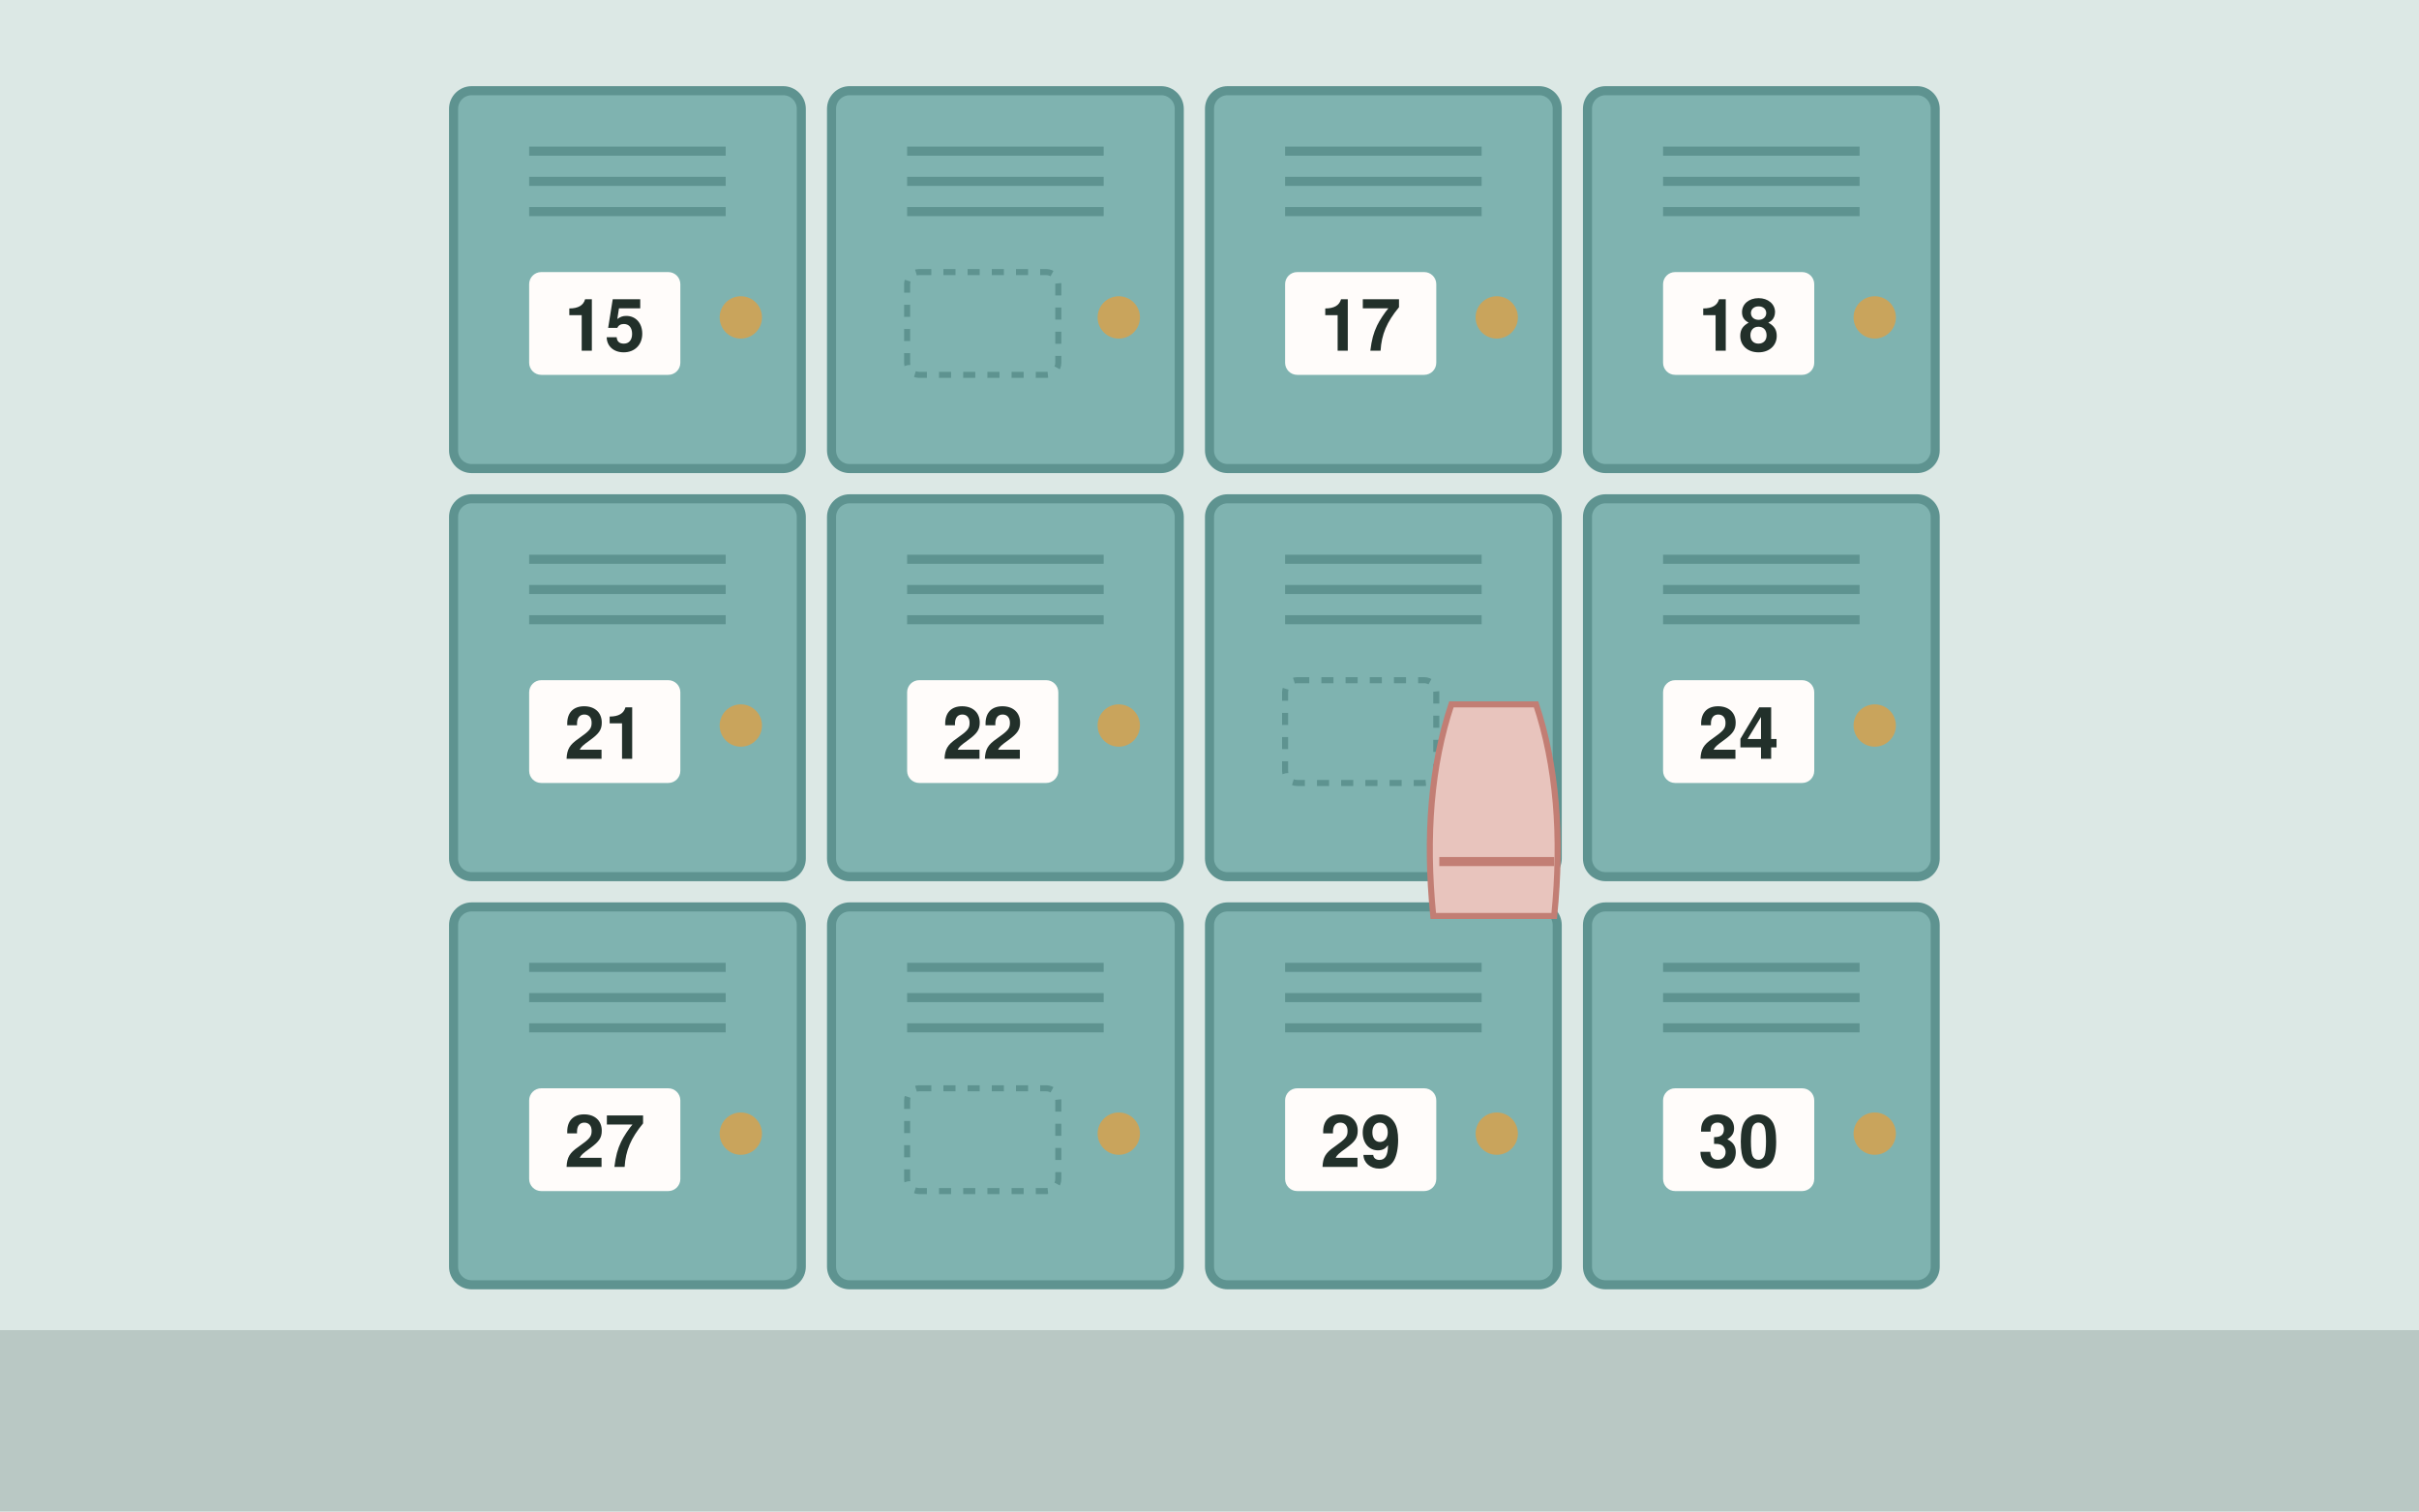
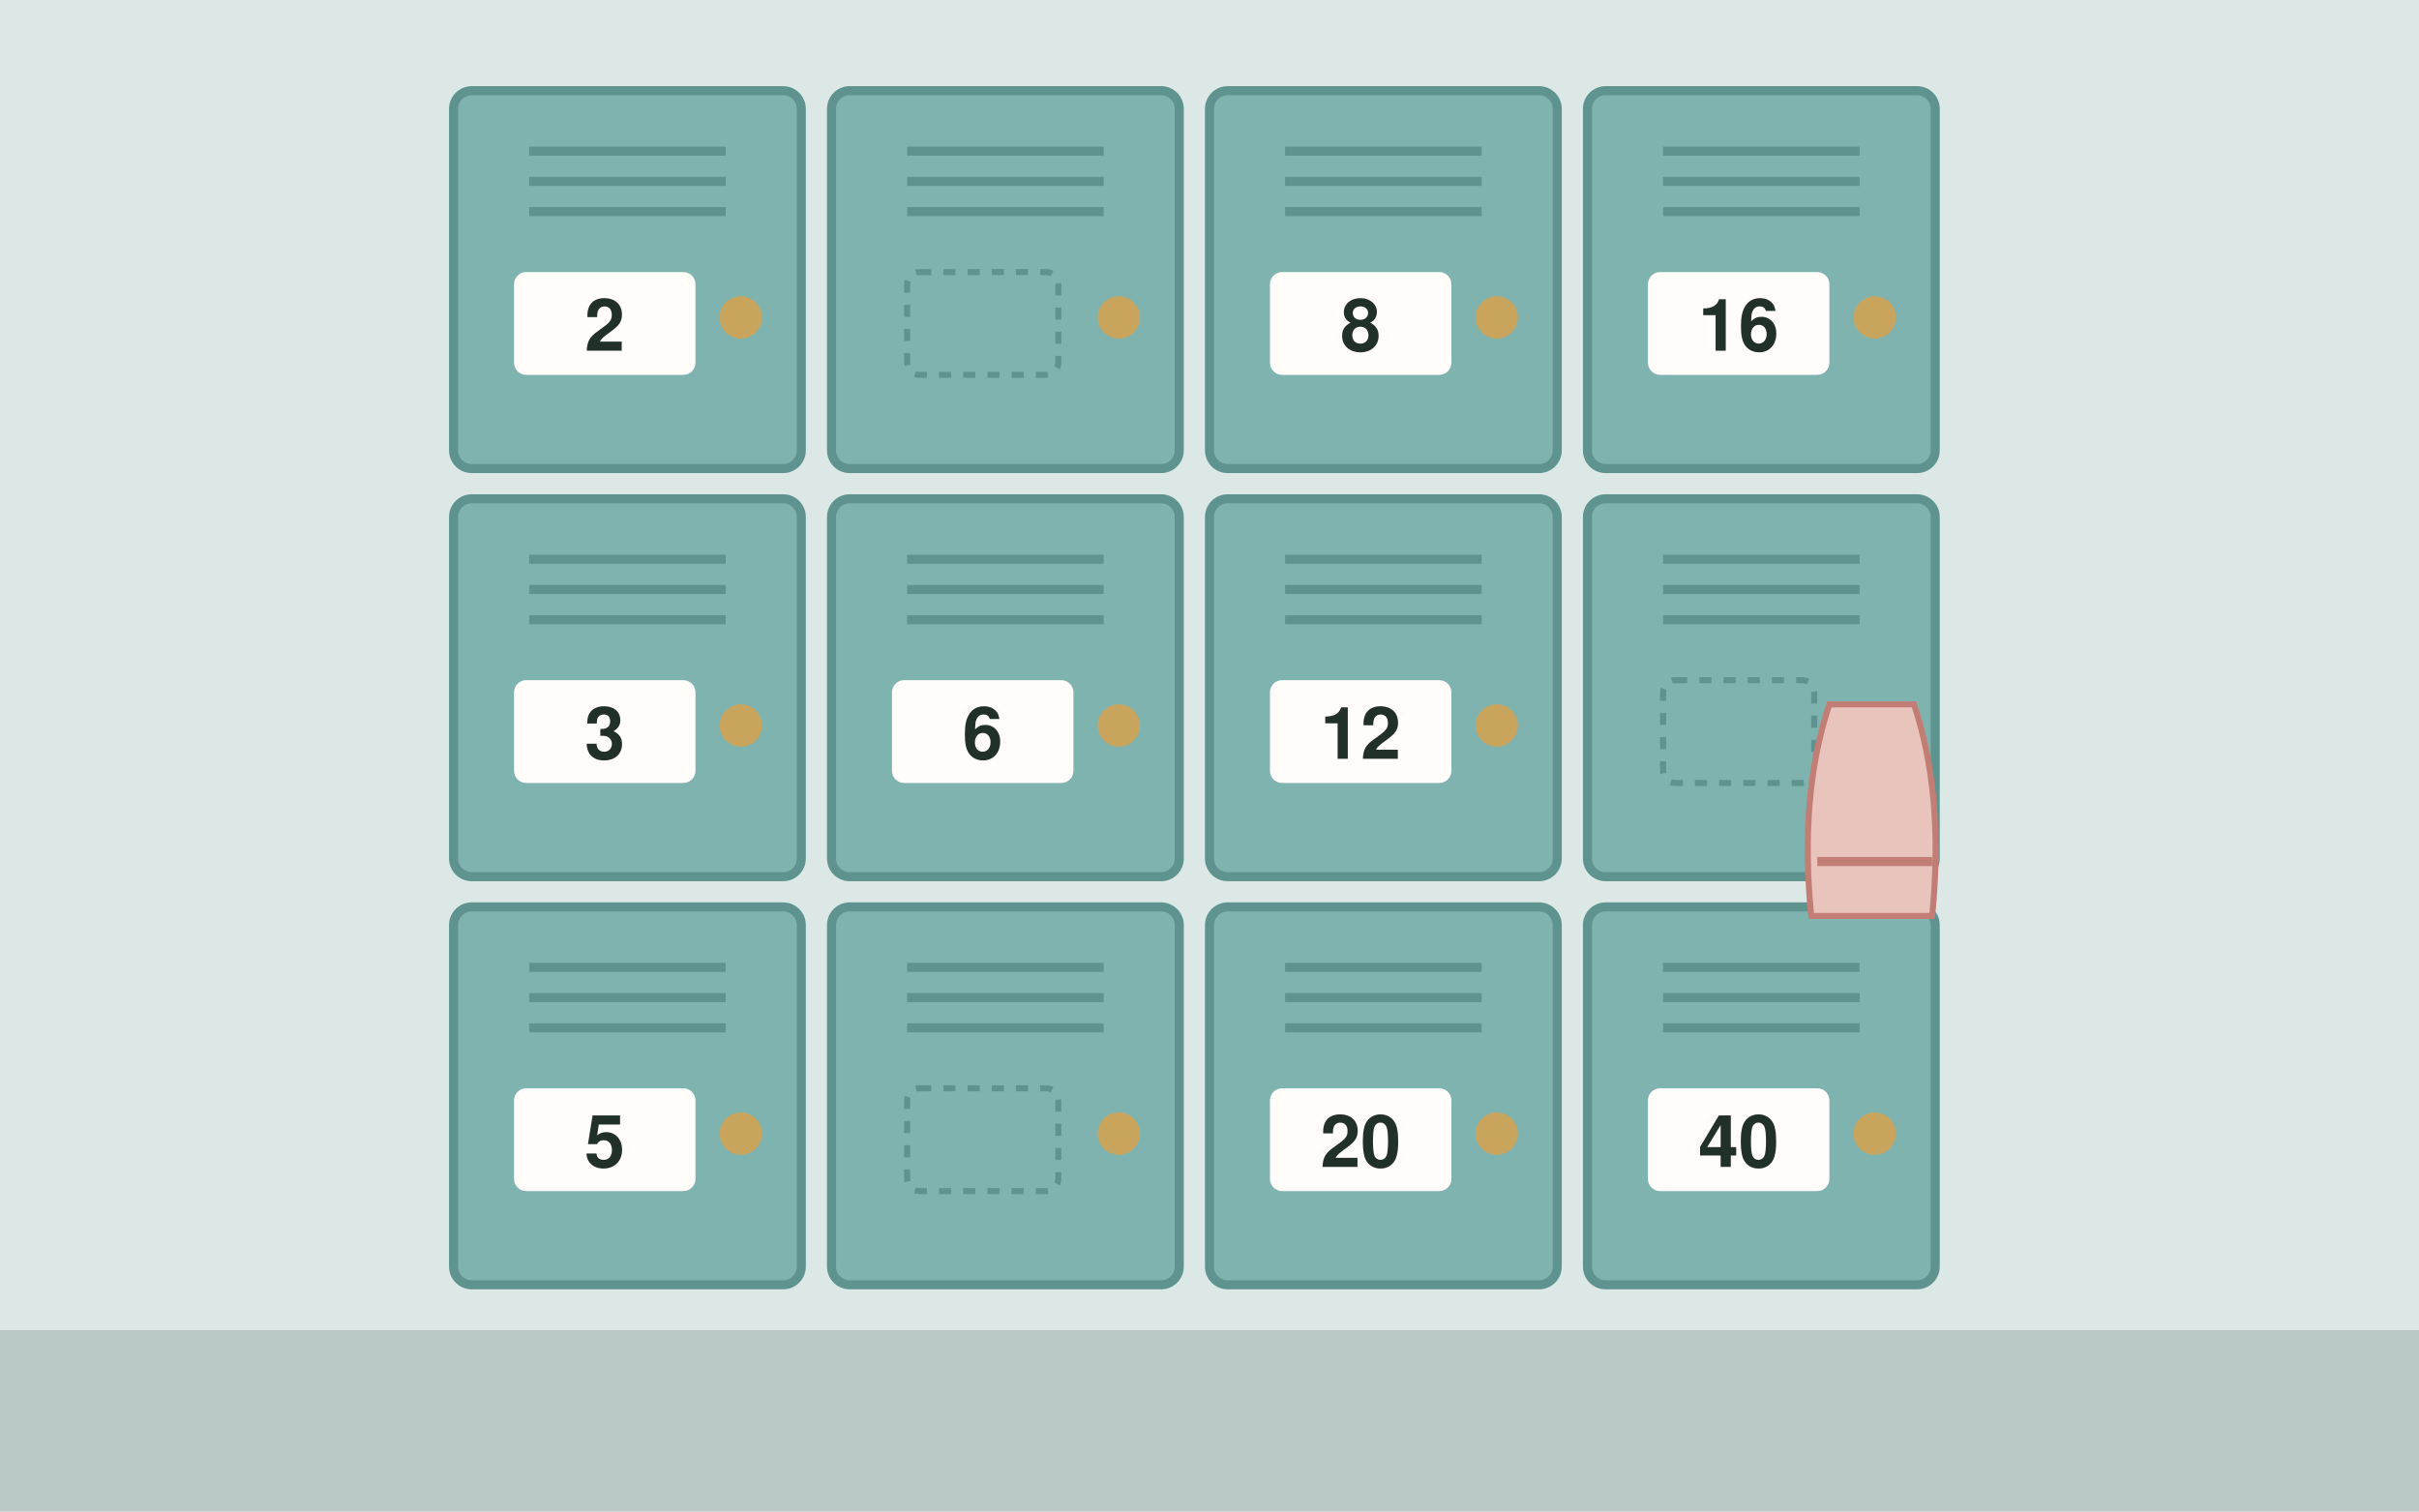
<svg xmlns="http://www.w3.org/2000/svg" viewBox="0 0 800 500" font-family="Georgia, 'Times New Roman', serif">
  <rect width="800" height="500" fill="#DCE8E5" />
  <rect y="440" width="800" height="60" fill="#B9C8C4" />
  <rect x="150" y="30" width="115" height="125" rx="6" fill="#7FB3B0" stroke="#5E9390" stroke-width="3" />
  <path d="M175 50h65" stroke="#5E9390" stroke-width="3" />
  <path d="M175 60h65" stroke="#5E9390" stroke-width="3" />
  <path d="M175 70h65" stroke="#5E9390" stroke-width="3" />
  <circle cx="245" cy="105" r="7" fill="#C9A45C" />
-   <rect x="175" y="90" width="50" height="34" rx="4" fill="#FFFCFA" />
-   <text x="200" y="116" text-anchor="middle" font-size="24" font-weight="bold" fill="#22302A" font-family="Helvetica, Arial, sans-serif">15</text>
+   <rect x="170" y="90" width="60" height="34" rx="4" fill="#FFFCFA" />
+   <text x="200" y="116" text-anchor="middle" font-size="24" font-weight="bold" fill="#22302A" font-family="Helvetica, Arial, sans-serif">2</text>
  <rect x="275" y="30" width="115" height="125" rx="6" fill="#7FB3B0" stroke="#5E9390" stroke-width="3" />
  <path d="M300 50h65" stroke="#5E9390" stroke-width="3" />
  <path d="M300 60h65" stroke="#5E9390" stroke-width="3" />
  <path d="M300 70h65" stroke="#5E9390" stroke-width="3" />
  <circle cx="370" cy="105" r="7" fill="#C9A45C" />
  <rect x="300" y="90" width="50" height="34" rx="4" fill="none" stroke="#5E9390" stroke-width="2" stroke-dasharray="4 4" />
  <rect x="400" y="30" width="115" height="125" rx="6" fill="#7FB3B0" stroke="#5E9390" stroke-width="3" />
  <path d="M425 50h65" stroke="#5E9390" stroke-width="3" />
  <path d="M425 60h65" stroke="#5E9390" stroke-width="3" />
  <path d="M425 70h65" stroke="#5E9390" stroke-width="3" />
  <circle cx="495" cy="105" r="7" fill="#C9A45C" />
-   <rect x="425" y="90" width="50" height="34" rx="4" fill="#FFFCFA" />
-   <text x="450" y="116" text-anchor="middle" font-size="24" font-weight="bold" fill="#22302A" font-family="Helvetica, Arial, sans-serif">17</text>
+   <rect x="420" y="90" width="60" height="34" rx="4" fill="#FFFCFA" />
+   <text x="450" y="116" text-anchor="middle" font-size="24" font-weight="bold" fill="#22302A" font-family="Helvetica, Arial, sans-serif">8</text>
  <rect x="525" y="30" width="115" height="125" rx="6" fill="#7FB3B0" stroke="#5E9390" stroke-width="3" />
  <path d="M550 50h65" stroke="#5E9390" stroke-width="3" />
  <path d="M550 60h65" stroke="#5E9390" stroke-width="3" />
  <path d="M550 70h65" stroke="#5E9390" stroke-width="3" />
  <circle cx="620" cy="105" r="7" fill="#C9A45C" />
-   <rect x="550" y="90" width="50" height="34" rx="4" fill="#FFFCFA" />
-   <text x="575" y="116" text-anchor="middle" font-size="24" font-weight="bold" fill="#22302A" font-family="Helvetica, Arial, sans-serif">18</text>
+   <rect x="545" y="90" width="60" height="34" rx="4" fill="#FFFCFA" />
+   <text x="575" y="116" text-anchor="middle" font-size="24" font-weight="bold" fill="#22302A" font-family="Helvetica, Arial, sans-serif">16</text>
  <rect x="150" y="165" width="115" height="125" rx="6" fill="#7FB3B0" stroke="#5E9390" stroke-width="3" />
  <path d="M175 185h65" stroke="#5E9390" stroke-width="3" />
  <path d="M175 195h65" stroke="#5E9390" stroke-width="3" />
  <path d="M175 205h65" stroke="#5E9390" stroke-width="3" />
  <circle cx="245" cy="240" r="7" fill="#C9A45C" />
-   <rect x="175" y="225" width="50" height="34" rx="4" fill="#FFFCFA" />
-   <text x="200" y="251" text-anchor="middle" font-size="24" font-weight="bold" fill="#22302A" font-family="Helvetica, Arial, sans-serif">21</text>
+   <rect x="170" y="225" width="60" height="34" rx="4" fill="#FFFCFA" />
+   <text x="200" y="251" text-anchor="middle" font-size="24" font-weight="bold" fill="#22302A" font-family="Helvetica, Arial, sans-serif">3</text>
  <rect x="275" y="165" width="115" height="125" rx="6" fill="#7FB3B0" stroke="#5E9390" stroke-width="3" />
  <path d="M300 185h65" stroke="#5E9390" stroke-width="3" />
  <path d="M300 195h65" stroke="#5E9390" stroke-width="3" />
  <path d="M300 205h65" stroke="#5E9390" stroke-width="3" />
  <circle cx="370" cy="240" r="7" fill="#C9A45C" />
-   <rect x="300" y="225" width="50" height="34" rx="4" fill="#FFFCFA" />
-   <text x="325" y="251" text-anchor="middle" font-size="24" font-weight="bold" fill="#22302A" font-family="Helvetica, Arial, sans-serif">22</text>
+   <rect x="295" y="225" width="60" height="34" rx="4" fill="#FFFCFA" />
+   <text x="325" y="251" text-anchor="middle" font-size="24" font-weight="bold" fill="#22302A" font-family="Helvetica, Arial, sans-serif">6</text>
  <rect x="400" y="165" width="115" height="125" rx="6" fill="#7FB3B0" stroke="#5E9390" stroke-width="3" />
  <path d="M425 185h65" stroke="#5E9390" stroke-width="3" />
  <path d="M425 195h65" stroke="#5E9390" stroke-width="3" />
  <path d="M425 205h65" stroke="#5E9390" stroke-width="3" />
  <circle cx="495" cy="240" r="7" fill="#C9A45C" />
-   <rect x="425" y="225" width="50" height="34" rx="4" fill="none" stroke="#5E9390" stroke-width="2" stroke-dasharray="4 4" />
+   <rect x="420" y="225" width="60" height="34" rx="4" fill="#FFFCFA" />
+   <text x="450" y="251" text-anchor="middle" font-size="24" font-weight="bold" fill="#22302A" font-family="Helvetica, Arial, sans-serif">12</text>
  <rect x="525" y="165" width="115" height="125" rx="6" fill="#7FB3B0" stroke="#5E9390" stroke-width="3" />
  <path d="M550 185h65" stroke="#5E9390" stroke-width="3" />
  <path d="M550 195h65" stroke="#5E9390" stroke-width="3" />
  <path d="M550 205h65" stroke="#5E9390" stroke-width="3" />
  <circle cx="620" cy="240" r="7" fill="#C9A45C" />
-   <rect x="550" y="225" width="50" height="34" rx="4" fill="#FFFCFA" />
-   <text x="575" y="251" text-anchor="middle" font-size="24" font-weight="bold" fill="#22302A" font-family="Helvetica, Arial, sans-serif">24</text>
+   <rect x="550" y="225" width="50" height="34" rx="4" fill="none" stroke="#5E9390" stroke-width="2" stroke-dasharray="4 4" />
  <rect x="150" y="300" width="115" height="125" rx="6" fill="#7FB3B0" stroke="#5E9390" stroke-width="3" />
  <path d="M175 320h65" stroke="#5E9390" stroke-width="3" />
  <path d="M175 330h65" stroke="#5E9390" stroke-width="3" />
  <path d="M175 340h65" stroke="#5E9390" stroke-width="3" />
  <circle cx="245" cy="375" r="7" fill="#C9A45C" />
-   <rect x="175" y="360" width="50" height="34" rx="4" fill="#FFFCFA" />
-   <text x="200" y="386" text-anchor="middle" font-size="24" font-weight="bold" fill="#22302A" font-family="Helvetica, Arial, sans-serif">27</text>
+   <rect x="170" y="360" width="60" height="34" rx="4" fill="#FFFCFA" />
+   <text x="200" y="386" text-anchor="middle" font-size="24" font-weight="bold" fill="#22302A" font-family="Helvetica, Arial, sans-serif">5</text>
  <rect x="275" y="300" width="115" height="125" rx="6" fill="#7FB3B0" stroke="#5E9390" stroke-width="3" />
  <path d="M300 320h65" stroke="#5E9390" stroke-width="3" />
  <path d="M300 330h65" stroke="#5E9390" stroke-width="3" />
  <path d="M300 340h65" stroke="#5E9390" stroke-width="3" />
  <circle cx="370" cy="375" r="7" fill="#C9A45C" />
  <rect x="300" y="360" width="50" height="34" rx="4" fill="none" stroke="#5E9390" stroke-width="2" stroke-dasharray="4 4" />
  <rect x="400" y="300" width="115" height="125" rx="6" fill="#7FB3B0" stroke="#5E9390" stroke-width="3" />
  <path d="M425 320h65" stroke="#5E9390" stroke-width="3" />
  <path d="M425 330h65" stroke="#5E9390" stroke-width="3" />
  <path d="M425 340h65" stroke="#5E9390" stroke-width="3" />
  <circle cx="495" cy="375" r="7" fill="#C9A45C" />
-   <rect x="425" y="360" width="50" height="34" rx="4" fill="#FFFCFA" />
-   <text x="450" y="386" text-anchor="middle" font-size="24" font-weight="bold" fill="#22302A" font-family="Helvetica, Arial, sans-serif">29</text>
+   <rect x="420" y="360" width="60" height="34" rx="4" fill="#FFFCFA" />
+   <text x="450" y="386" text-anchor="middle" font-size="24" font-weight="bold" fill="#22302A" font-family="Helvetica, Arial, sans-serif">20</text>
  <rect x="525" y="300" width="115" height="125" rx="6" fill="#7FB3B0" stroke="#5E9390" stroke-width="3" />
  <path d="M550 320h65" stroke="#5E9390" stroke-width="3" />
  <path d="M550 330h65" stroke="#5E9390" stroke-width="3" />
  <path d="M550 340h65" stroke="#5E9390" stroke-width="3" />
  <circle cx="620" cy="375" r="7" fill="#C9A45C" />
-   <rect x="550" y="360" width="50" height="34" rx="4" fill="#FFFCFA" />
-   <text x="575" y="386" text-anchor="middle" font-size="24" font-weight="bold" fill="#22302A" font-family="Helvetica, Arial, sans-serif">30</text>
-   <path d="M480 233 q-10 30 -6 70 h40 q4 -40 -6 -70z" fill="#E8C4BD" stroke="#C27E74" stroke-width="2" />
-   <path d="M476 285 h38" stroke="#C27E74" stroke-width="3" />
+   <rect x="545" y="360" width="60" height="34" rx="4" fill="#FFFCFA" />
+   <text x="575" y="386" text-anchor="middle" font-size="24" font-weight="bold" fill="#22302A" font-family="Helvetica, Arial, sans-serif">40</text>
+   <path d="M605 233 q-10 30 -6 70 h40 q4 -40 -6 -70z" fill="#E8C4BD" stroke="#C27E74" stroke-width="2" />
+   <path d="M601 285 h38" stroke="#C27E74" stroke-width="3" />
</svg>
